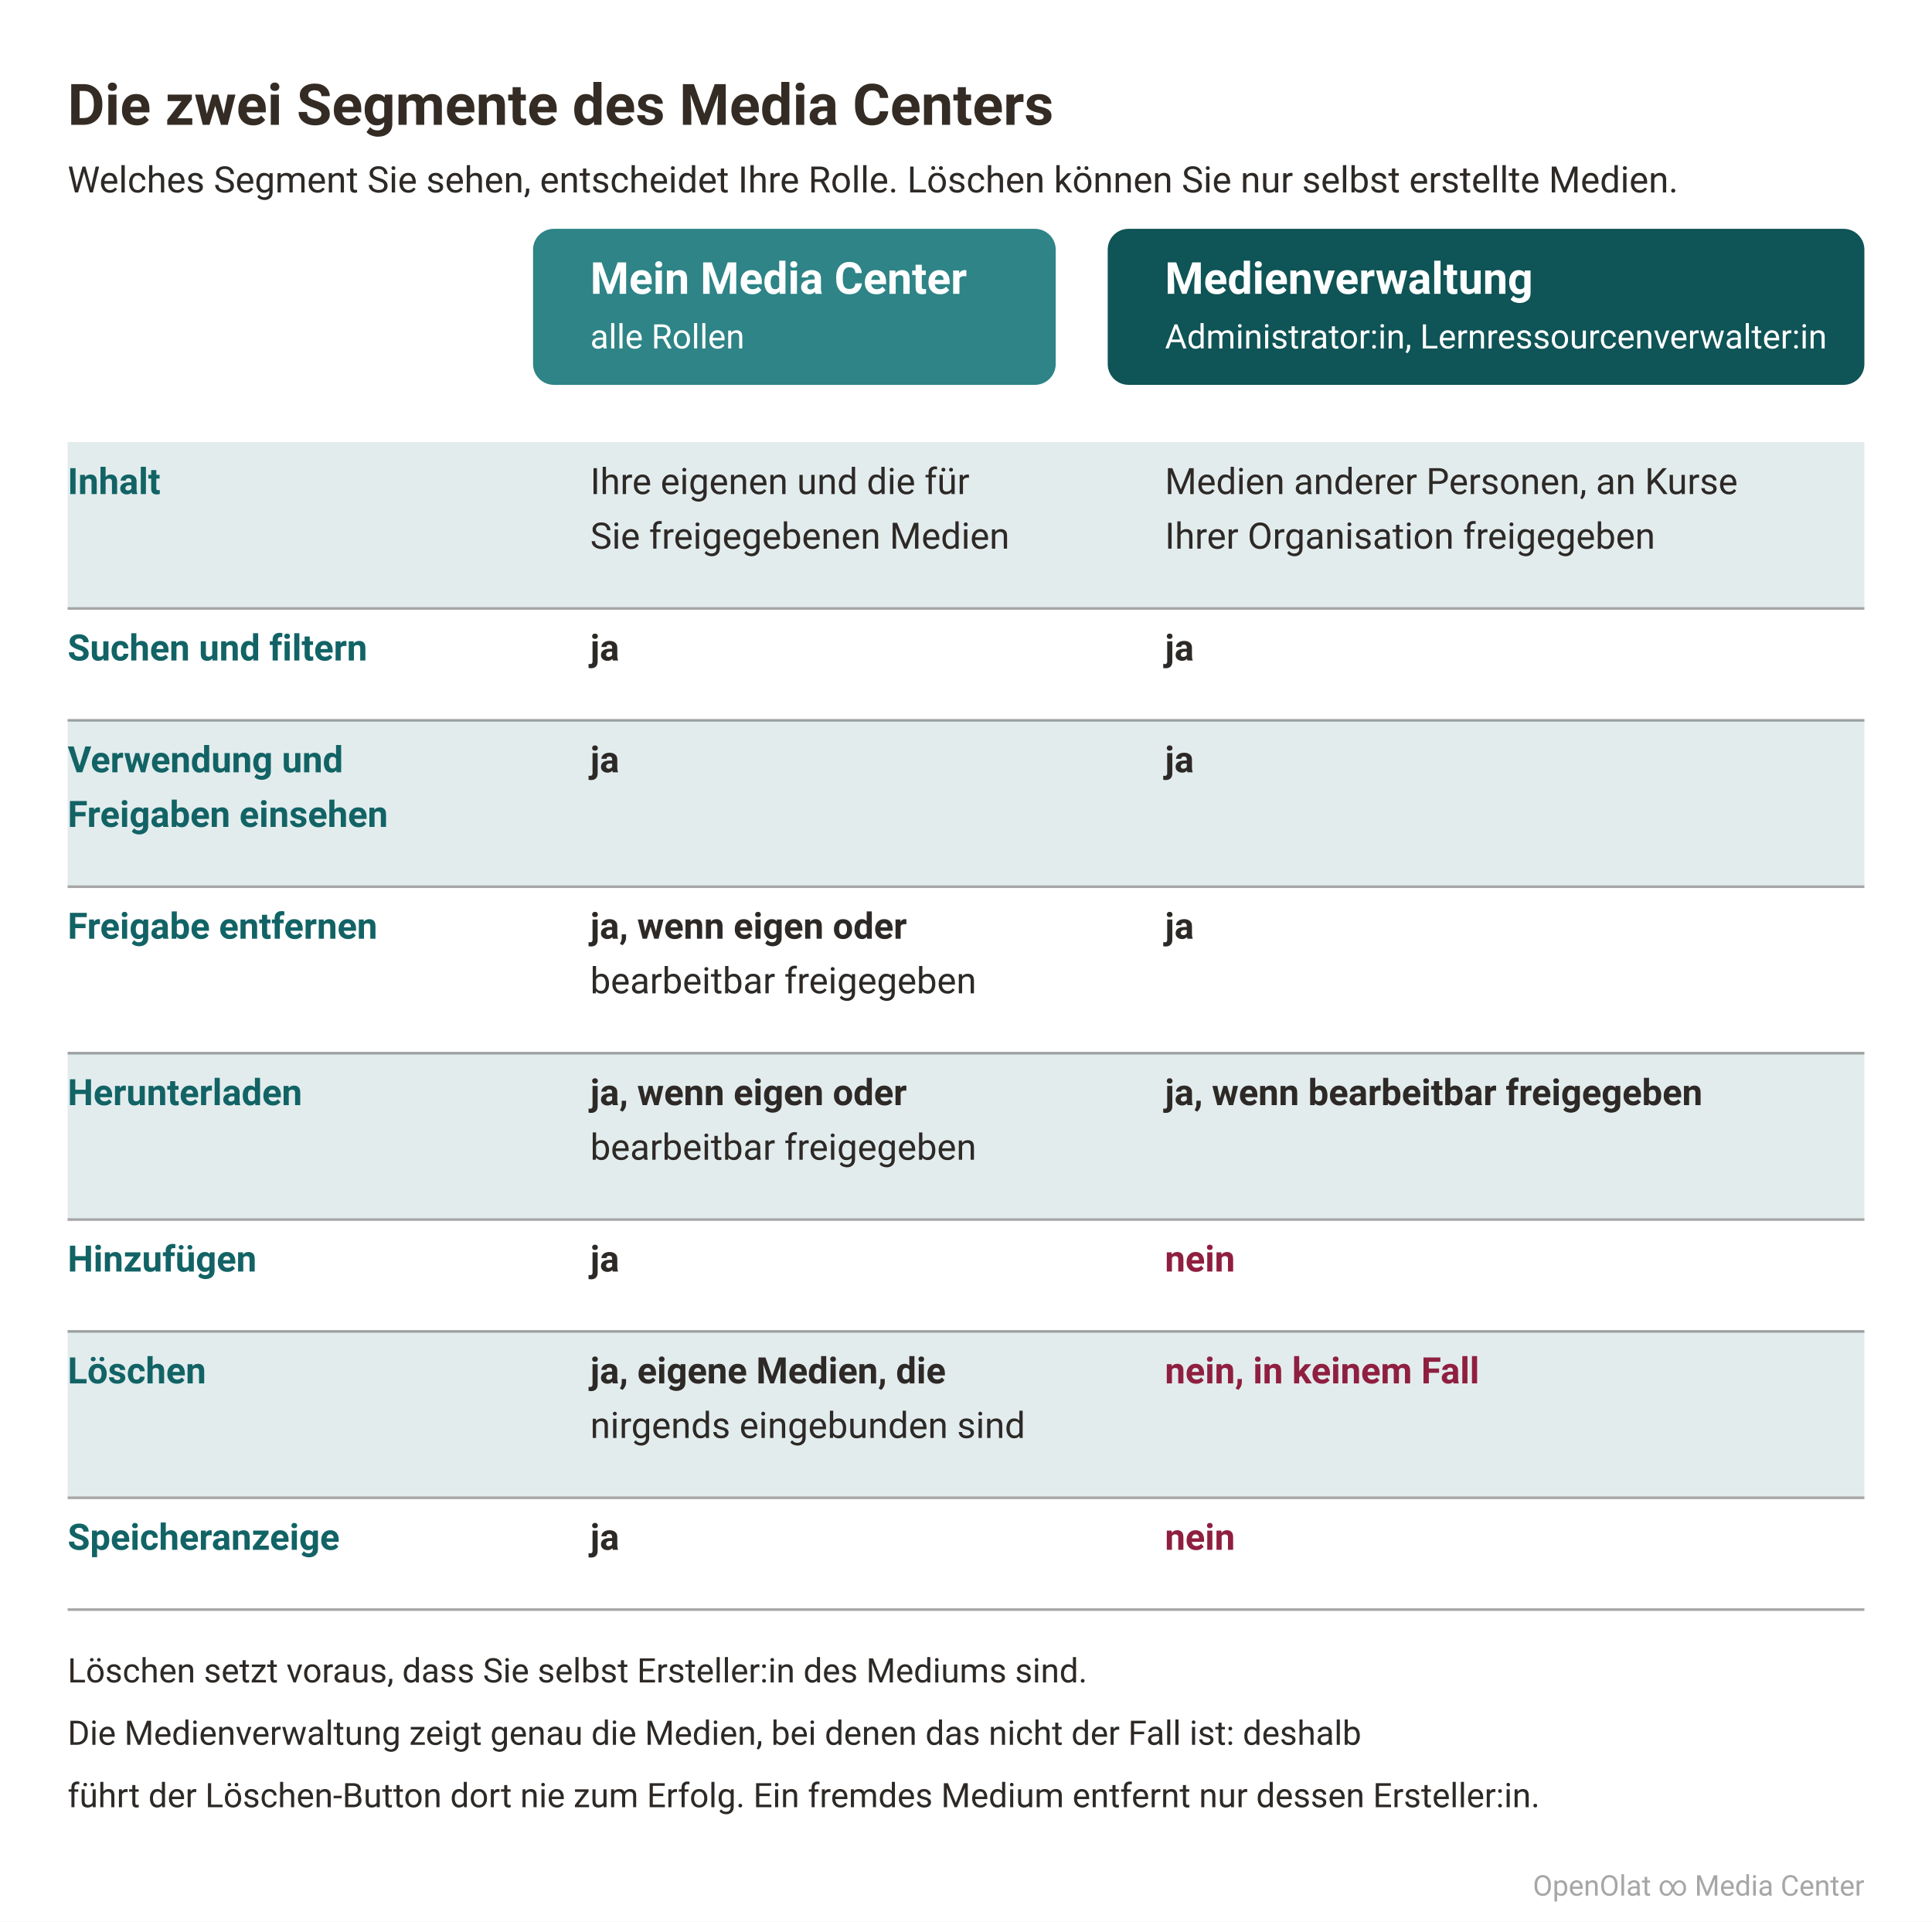
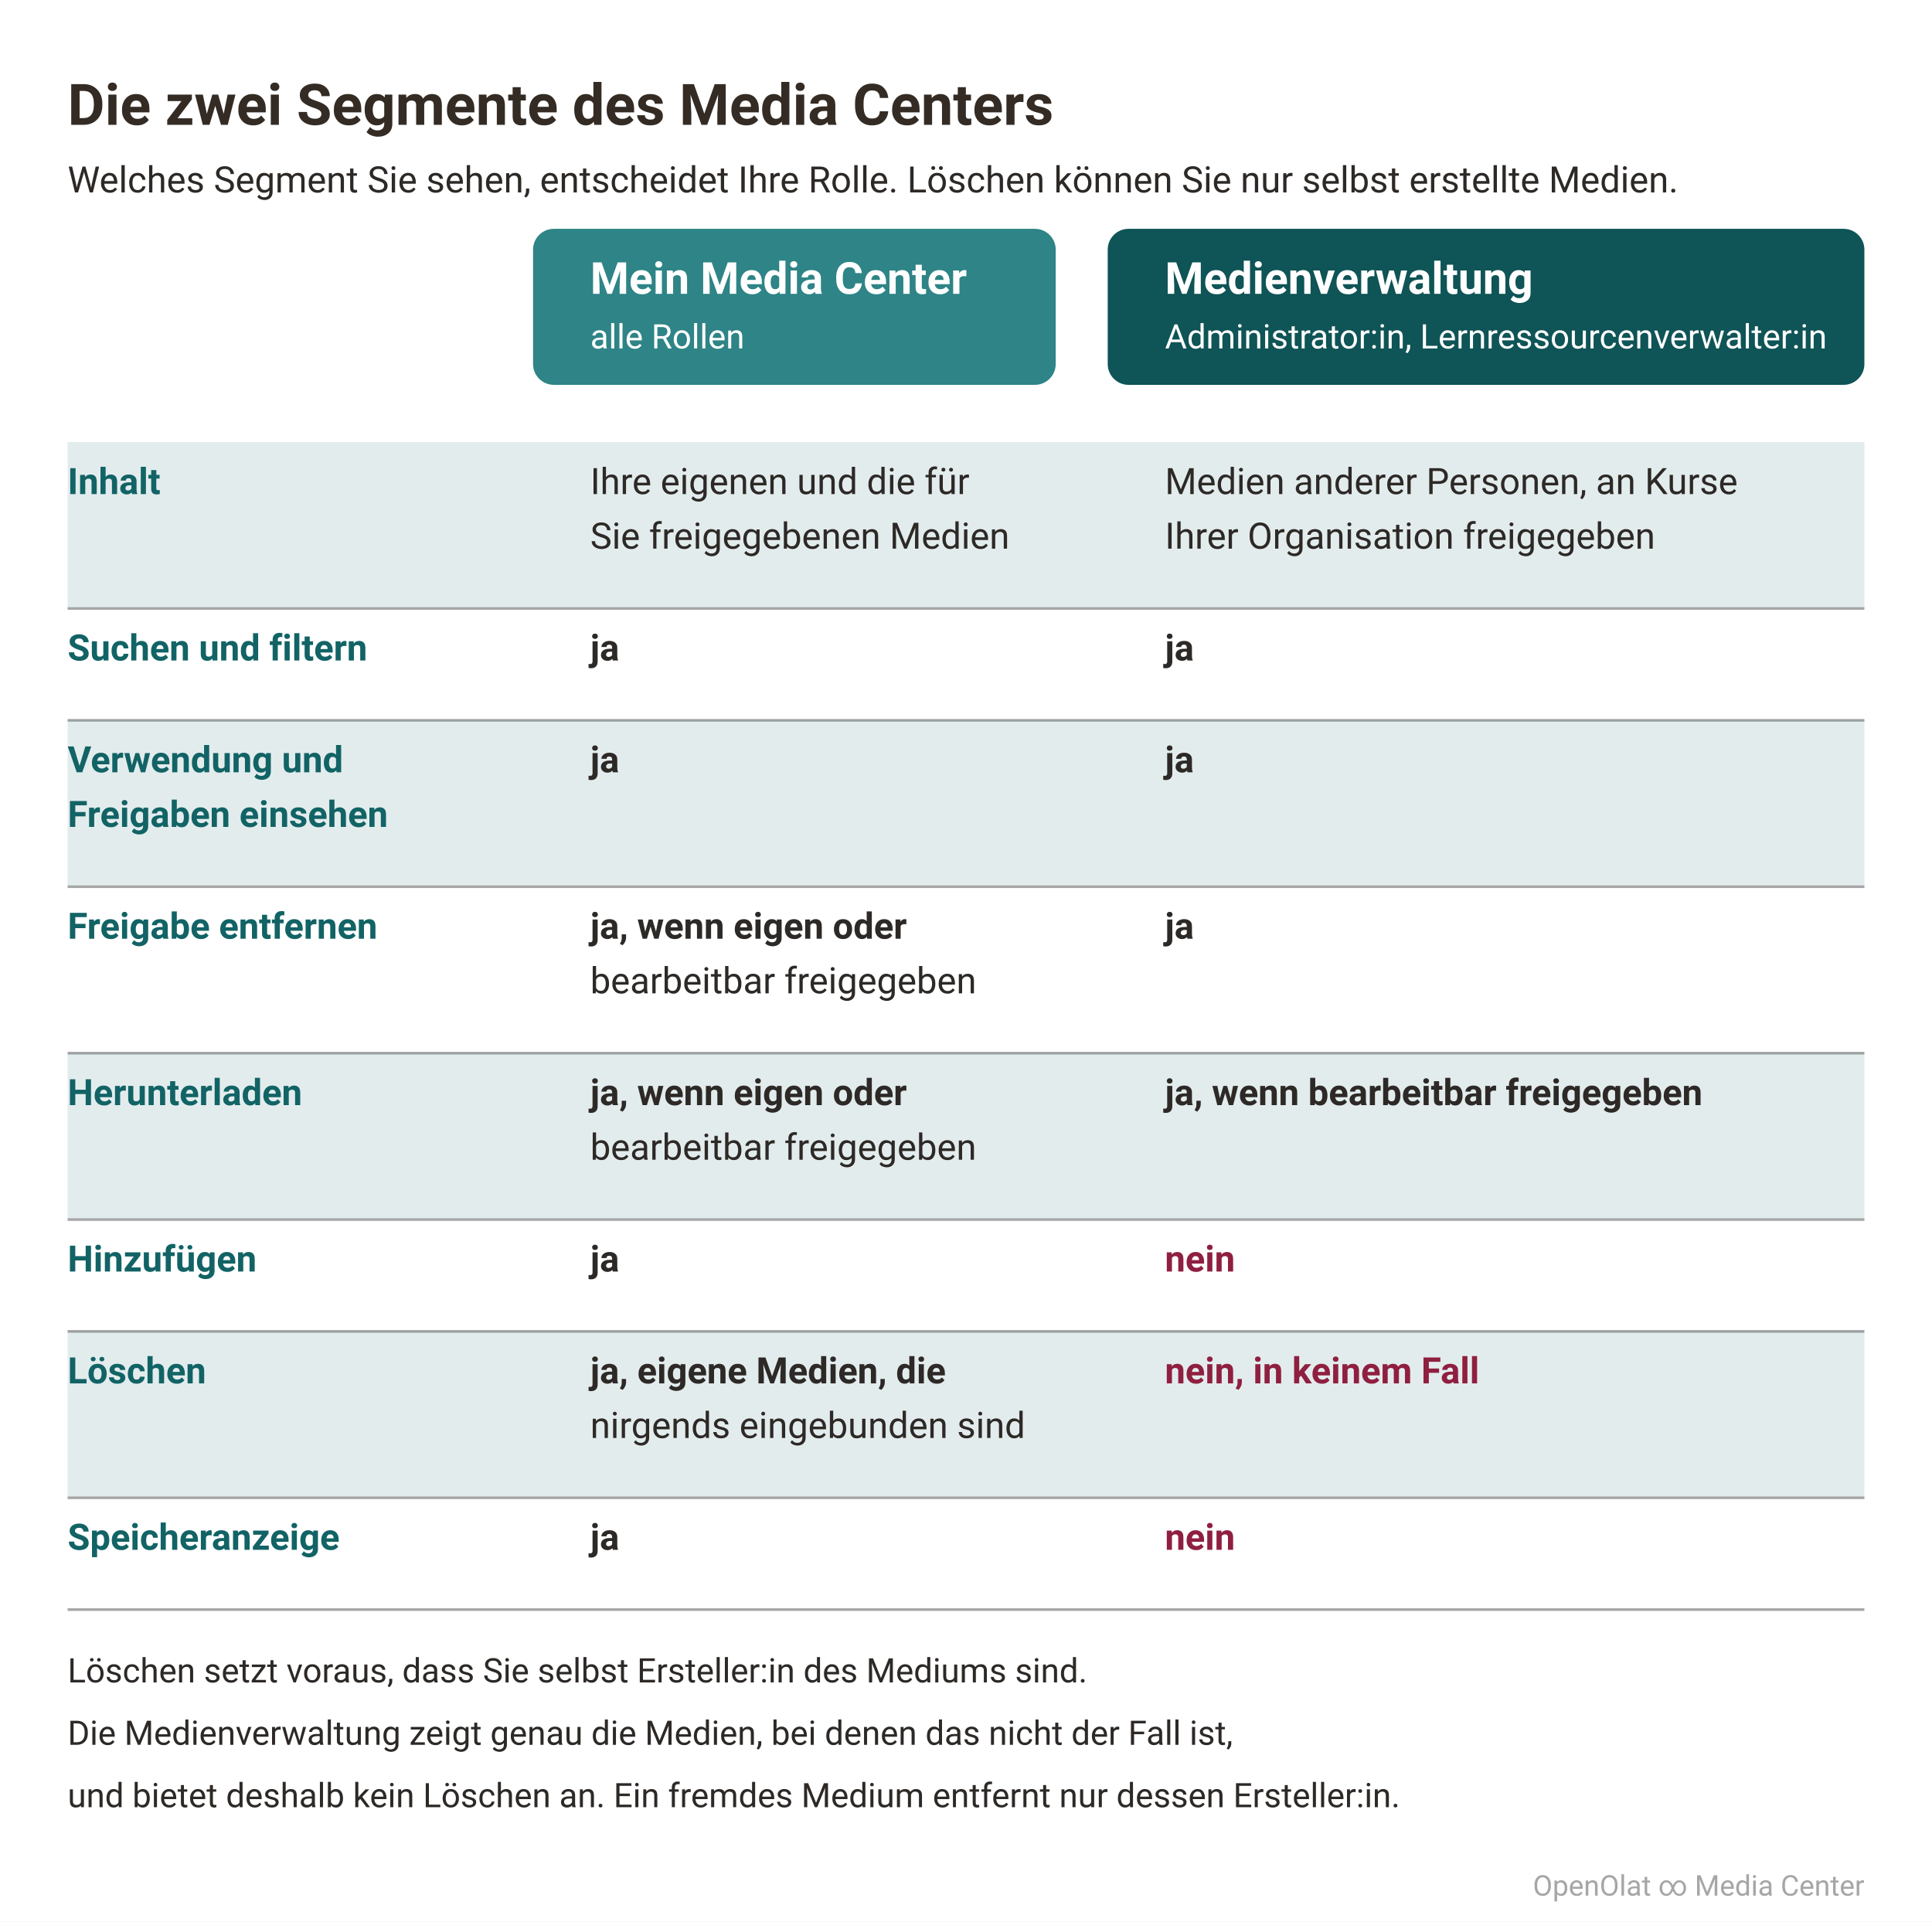
<svg xmlns="http://www.w3.org/2000/svg" viewBox="0 0 743 739" width="743" height="739" role="img" aria-labelledby="t d">
  <style>
    text { font-family: 'Roboto', 'Helvetica Neue', Arial, sans-serif; fill: #2D2926; }
    .h1 { font-size: 22px; font-weight: 700; fill: #342C24; }
    .sub { font-size: 14px; }
    .colT { font-size: 17px; font-weight: 700; fill: #FFFFFF; }
    .colS { font-size: 13px; fill: #FFFFFF; }
    .lab { font-size: 14px; font-weight: 700; fill: #126365; }
    .val { font-size: 14px; }
    .no { font-size: 14px; font-weight: 700; fill: #8F1F40; }
    .yes { font-size: 14px; font-weight: 700; fill: #2D2926; }
    .foot { font-size: 13px; }
  </style>
  <rect x="0" y="0" width="743" height="739" fill="#FFFFFF" />
  <text x="26" y="48" class="h1">Die zwei Segmente des Media Centers</text>
  <text x="26" y="74" class="sub">Welches Segment Sie sehen, entscheidet Ihre Rolle. Löschen können Sie nur selbst erstellte Medien.</text>
  <rect x="205" y="88" width="201" height="60" rx="8" fill="#2E8486" />
  <text x="227" y="113" class="colT">Mein Media Center</text>
  <text x="227" y="134" class="colS">alle Rollen</text>
  <rect x="426" y="88" width="291" height="60" rx="8" fill="#0F5456" />
  <text x="448" y="113" class="colT">Medienverwaltung</text>
  <text x="448" y="134" class="colS">Administrator:in, Lernressourcenverwalter:in</text>
  <rect x="26" y="170" width="691" height="64" fill="rgba(18, 99, 101, 0.12)" />
  <text x="26" y="190" class="lab">Inhalt</text>
  <text x="227" y="190" class="val">Ihre eigenen und die für</text>
  <text x="227" y="211" class="val">Sie freigegebenen Medien</text>
  <text x="448" y="190" class="val">Medien anderer Personen, an Kurse</text>
  <text x="448" y="211" class="val">Ihrer Organisation freigegeben</text>
  <line x1="26" y1="234" x2="717" y2="234" stroke="#A6A6A6" stroke-width="1" />
  <text x="26" y="254" class="lab">Suchen und filtern</text>
  <text x="227" y="254" class="yes">ja</text>
  <text x="448" y="254" class="yes">ja</text>
  <line x1="26" y1="277" x2="717" y2="277" stroke="#A6A6A6" stroke-width="1" />
  <rect x="26" y="277" width="691" height="64" fill="rgba(18, 99, 101, 0.12)" />
  <text x="26" y="297" class="lab">Verwendung und</text>
  <text x="26" y="318" class="lab">Freigaben einsehen</text>
  <text x="227" y="297" class="yes">ja</text>
  <text x="448" y="297" class="yes">ja</text>
  <line x1="26" y1="341" x2="717" y2="341" stroke="#A6A6A6" stroke-width="1" />
  <text x="26" y="361" class="lab">Freigabe entfernen</text>
  <text x="227" y="361" class="yes">ja, wenn eigen oder</text>
  <text x="227" y="382" class="val">bearbeitbar freigegeben</text>
  <text x="448" y="361" class="yes">ja</text>
  <line x1="26" y1="405" x2="717" y2="405" stroke="#A6A6A6" stroke-width="1" />
  <rect x="26" y="405" width="691" height="64" fill="rgba(18, 99, 101, 0.12)" />
  <text x="26" y="425" class="lab">Herunterladen</text>
  <text x="227" y="425" class="yes">ja, wenn eigen oder</text>
  <text x="227" y="446" class="val">bearbeitbar freigegeben</text>
  <text x="448" y="425" class="yes">ja, wenn bearbeitbar freigegeben</text>
  <line x1="26" y1="469" x2="717" y2="469" stroke="#A6A6A6" stroke-width="1" />
  <text x="26" y="489" class="lab">Hinzufügen</text>
  <text x="227" y="489" class="yes">ja</text>
  <text x="448" y="489" class="no">nein</text>
  <line x1="26" y1="512" x2="717" y2="512" stroke="#A6A6A6" stroke-width="1" />
  <rect x="26" y="512" width="691" height="64" fill="rgba(18, 99, 101, 0.12)" />
  <text x="26" y="532" class="lab">Löschen</text>
  <text x="227" y="532" class="yes">ja, eigene Medien, die</text>
  <text x="227" y="553" class="val">nirgends eingebunden sind</text>
  <text x="448" y="532" class="no">nein, in keinem Fall</text>
  <line x1="26" y1="576" x2="717" y2="576" stroke="#A6A6A6" stroke-width="1" />
  <text x="26" y="596" class="lab">Speicheranzeige</text>
  <text x="227" y="596" class="yes">ja</text>
  <text x="448" y="596" class="no">nein</text>
  <line x1="26" y1="619" x2="717" y2="619" stroke="#A6A6A6" stroke-width="1" />
  <text x="26" y="647" class="foot">Löschen setzt voraus, dass Sie selbst Ersteller:in des Mediums sind.</text>
-   <text x="26" y="671" class="foot">Die Medienverwaltung zeigt genau die Medien, bei denen das nicht der Fall ist: deshalb</text>
-   <text x="26" y="695" class="foot">führt der Löschen-Button dort nie zum Erfolg. Ein fremdes Medium entfernt nur dessen Ersteller:in.</text>
+   <text x="26" y="671" class="foot">Die Medienverwaltung zeigt genau die Medien, bei denen das nicht der Fall ist,</text>
+   <text x="26" y="695" class="foot">und bietet deshalb kein Löschen an. Ein fremdes Medium entfernt nur dessen Ersteller:in.</text>
  <text x="717" y="729" text-anchor="end" style="font-size:11px; fill:#A6A6A6">OpenOlat ∞ Media Center</text>
</svg>
